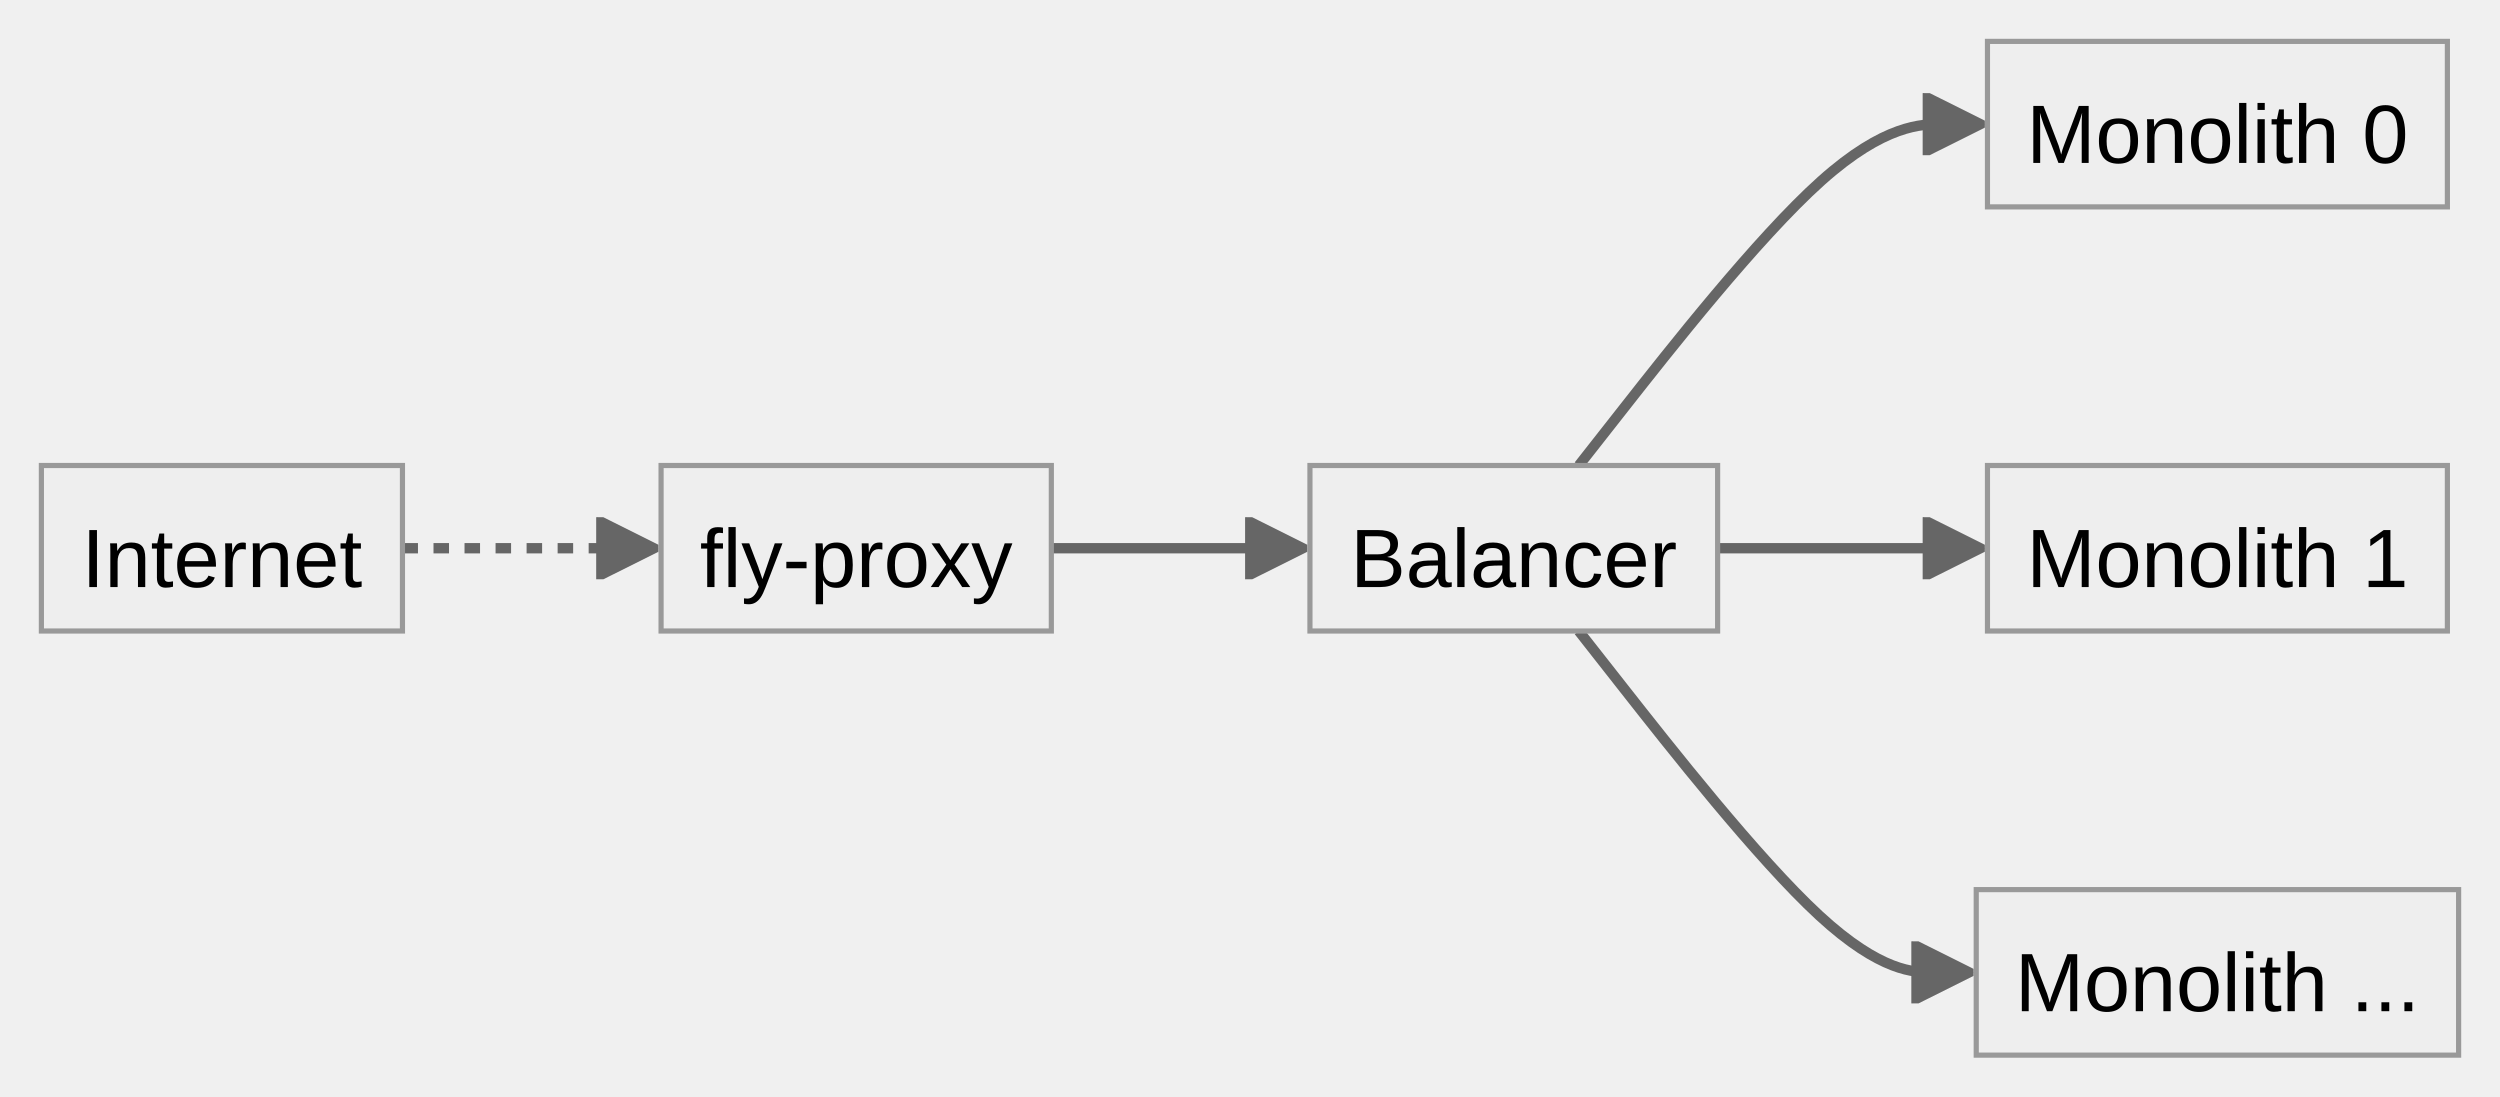
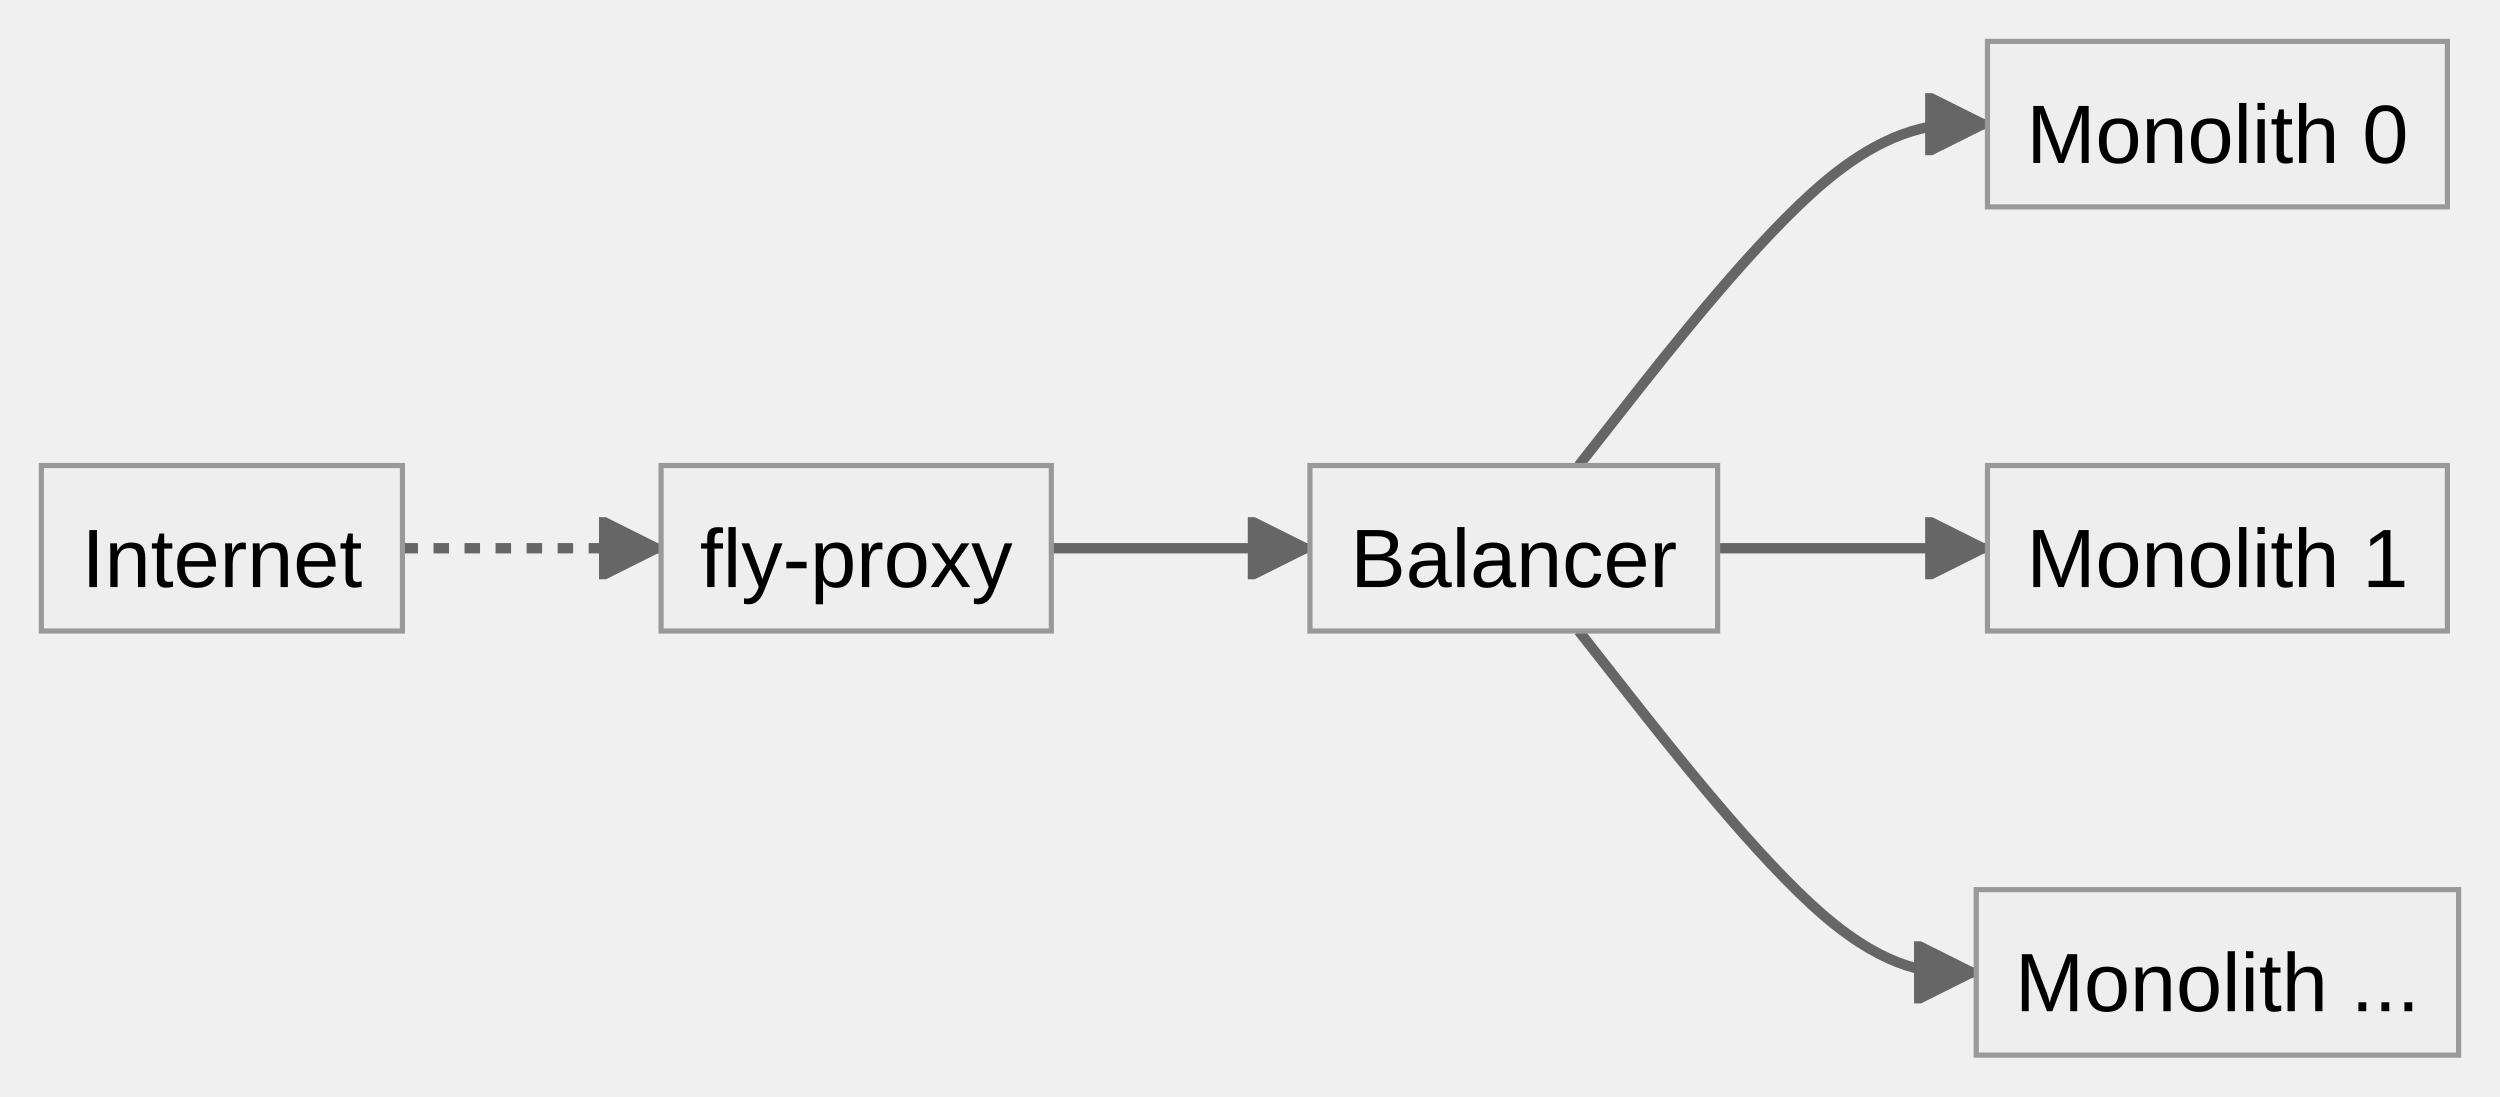
<svg xmlns="http://www.w3.org/2000/svg" aria-roledescription="flowchart-v2" role="graphics-document document" viewBox="-8 -8 483.352 212" style="max-width: 483.352px; background-color: white;" width="100%" id="my-svg">
  <style>#my-svg{font-family:"trebuchet ms",verdana,arial,sans-serif;font-size:16px;fill:#000000;}#my-svg .error-icon{fill:#552222;}#my-svg .error-text{fill:#552222;stroke:#552222;}#my-svg .edge-thickness-normal{stroke-width:2px;}#my-svg .edge-thickness-thick{stroke-width:3.5px;}#my-svg .edge-pattern-solid{stroke-dasharray:0;}#my-svg .edge-pattern-dashed{stroke-dasharray:3;}#my-svg .edge-pattern-dotted{stroke-dasharray:2;}#my-svg .marker{fill:#666;stroke:#666;}#my-svg .marker.cross{stroke:#666;}#my-svg svg{font-family:"trebuchet ms",verdana,arial,sans-serif;font-size:16px;}#my-svg .label{font-family:"trebuchet ms",verdana,arial,sans-serif;color:#000000;}#my-svg .cluster-label text{fill:#333;}#my-svg .cluster-label span,#my-svg p{color:#333;}#my-svg .label text,#my-svg span,#my-svg p{fill:#000000;color:#000000;}#my-svg .node rect,#my-svg .node circle,#my-svg .node ellipse,#my-svg .node polygon,#my-svg .node path{fill:#eee;stroke:#999;stroke-width:1px;}#my-svg .flowchart-label text{text-anchor:middle;}#my-svg .node .label{text-align:center;}#my-svg .node.clickable{cursor:pointer;}#my-svg .arrowheadPath{fill:#333333;}#my-svg .edgePath .path{stroke:#666;stroke-width:2.0px;}#my-svg .flowchart-link{stroke:#666;fill:none;}#my-svg .edgeLabel{background-color:white;text-align:center;}#my-svg .edgeLabel rect{opacity:0.5;background-color:white;fill:white;}#my-svg .labelBkg{background-color:rgba(255, 255, 255, 0.5);}#my-svg .cluster rect{fill:hsl(0, 0%, 98.922%);stroke:#707070;stroke-width:1px;}#my-svg .cluster text{fill:#333;}#my-svg .cluster span,#my-svg p{color:#333;}#my-svg div.mermaidTooltip{position:absolute;text-align:center;max-width:200px;padding:2px;font-family:"trebuchet ms",verdana,arial,sans-serif;font-size:12px;background:hsl(-160, 0%, 93.333%);border:1px solid #707070;border-radius:2px;pointer-events:none;z-index:100;}#my-svg .flowchartTitleText{text-anchor:middle;font-size:18px;fill:#000000;}#my-svg :root{--mermaid-font-family:"trebuchet ms",verdana,arial,sans-serif;}</style>
  <g>
-     <marker orient="auto" markerHeight="12" markerWidth="12" markerUnits="userSpaceOnUse" refY="5" refX="6" viewBox="0 0 10 10" class="marker flowchart" id="my-svg_flowchart-pointEnd">
+     <marker orient="auto" markerHeight="12" markerWidth="12" markerUnits="userSpaceOnUse" refY="5" refX="10" viewBox="0 0 10 10" class="marker flowchart" id="flowchart-pointEnd">
      <path style="stroke-width: 1; stroke-dasharray: 1, 0;" class="arrowMarkerPath" d="M 0 0 L 10 5 L 0 10 z" />
    </marker>
-     <marker orient="auto" markerHeight="12" markerWidth="12" markerUnits="userSpaceOnUse" refY="5" refX="4.5" viewBox="0 0 10 10" class="marker flowchart" id="my-svg_flowchart-pointStart">
+     <marker orient="auto" markerHeight="12" markerWidth="12" markerUnits="userSpaceOnUse" refY="5" refX="0" viewBox="0 0 10 10" class="marker flowchart" id="flowchart-pointStart">
      <path style="stroke-width: 1; stroke-dasharray: 1, 0;" class="arrowMarkerPath" d="M 0 5 L 10 10 L 10 0 z" />
    </marker>
-     <marker orient="auto" markerHeight="11" markerWidth="11" markerUnits="userSpaceOnUse" refY="5" refX="11" viewBox="0 0 10 10" class="marker flowchart" id="my-svg_flowchart-circleEnd">
+     <marker orient="auto" markerHeight="11" markerWidth="11" markerUnits="userSpaceOnUse" refY="5" refX="11" viewBox="0 0 10 10" class="marker flowchart" id="flowchart-circleEnd">
      <circle style="stroke-width: 1; stroke-dasharray: 1, 0;" class="arrowMarkerPath" r="5" cy="5" cx="5" />
    </marker>
-     <marker orient="auto" markerHeight="11" markerWidth="11" markerUnits="userSpaceOnUse" refY="5" refX="-1" viewBox="0 0 10 10" class="marker flowchart" id="my-svg_flowchart-circleStart">
+     <marker orient="auto" markerHeight="11" markerWidth="11" markerUnits="userSpaceOnUse" refY="5" refX="-1" viewBox="0 0 10 10" class="marker flowchart" id="flowchart-circleStart">
      <circle style="stroke-width: 1; stroke-dasharray: 1, 0;" class="arrowMarkerPath" r="5" cy="5" cx="5" />
    </marker>
-     <marker orient="auto" markerHeight="11" markerWidth="11" markerUnits="userSpaceOnUse" refY="5.2" refX="12" viewBox="0 0 11 11" class="marker cross flowchart" id="my-svg_flowchart-crossEnd">
+     <marker orient="auto" markerHeight="11" markerWidth="11" markerUnits="userSpaceOnUse" refY="5.2" refX="12" viewBox="0 0 11 11" class="marker cross flowchart" id="flowchart-crossEnd">
      <path style="stroke-width: 2; stroke-dasharray: 1, 0;" class="arrowMarkerPath" d="M 1,1 l 9,9 M 10,1 l -9,9" />
    </marker>
-     <marker orient="auto" markerHeight="11" markerWidth="11" markerUnits="userSpaceOnUse" refY="5.2" refX="-1" viewBox="0 0 11 11" class="marker cross flowchart" id="my-svg_flowchart-crossStart">
+     <marker orient="auto" markerHeight="11" markerWidth="11" markerUnits="userSpaceOnUse" refY="5.2" refX="-1" viewBox="0 0 11 11" class="marker cross flowchart" id="flowchart-crossStart">
      <path style="stroke-width: 2; stroke-dasharray: 1, 0;" class="arrowMarkerPath" d="M 1,1 l 9,9 M 10,1 l -9,9" />
    </marker>
    <g class="root">
      <g class="clusters" />
      <g class="edgePaths">
-         <path marker-end="url(#my-svg_flowchart-pointEnd)" style="fill:none;stroke-width:2px;stroke-dasharray:3;" class="edge-thickness-normal edge-pattern-dotted flowchart-link LS-Internet LE-fly-proxy" id="L-Internet-fly-proxy-0" d="M69.812,98L73.979,98C78.146,98,86.479,98,93.929,98C101.379,98,107.946,98,111.229,98L114.513,98" />
-         <path marker-end="url(#my-svg_flowchart-pointEnd)" style="fill:none;" class="edge-thickness-normal edge-pattern-solid flowchart-link LS-fly-proxy LE-Balancer" id="L-fly-proxy-Balancer-0" d="M195.266,98L199.432,98C203.599,98,211.932,98,219.382,98C226.832,98,233.399,98,236.682,98L239.966,98" />
-         <path marker-end="url(#my-svg_flowchart-pointEnd)" style="fill:none;" class="edge-thickness-normal edge-pattern-solid flowchart-link LS-Balancer LE-A" id="L-Balancer-A-0" d="M297.244,82L305.884,71C314.524,60,331.805,38,344.091,27C356.377,16,363.667,16,367.312,16L370.958,16" />
-         <path marker-end="url(#my-svg_flowchart-pointEnd)" style="fill:none;" class="edge-thickness-normal edge-pattern-solid flowchart-link LS-Balancer LE-B" id="L-Balancer-B-0" d="M324.086,98L328.253,98C332.419,98,340.753,98,348.565,98C356.377,98,363.667,98,367.312,98L370.958,98" />
-         <path marker-end="url(#my-svg_flowchart-pointEnd)" style="fill:none;" class="edge-thickness-normal edge-pattern-solid flowchart-link LS-Balancer LE-C" id="L-Balancer-C-0" d="M297.244,114L305.884,125C314.524,136,331.805,158,343.729,169C355.653,180,362.219,180,365.503,180L368.786,180" />
+         <path marker-end="url(#flowchart-pointEnd)" style="fill:none;stroke-width:2px;stroke-dasharray:3;" class="edge-thickness-normal edge-pattern-dotted flowchart-link LS-Internet LE-fly-proxy" id="L-Internet-fly-proxy-0" d="M69.812,98L73.979,98C78.146,98,86.479,98,94.812,98C103.146,98,111.479,98,115.646,98L119.812,98" />
+         <path marker-end="url(#flowchart-pointEnd)" style="fill:none;" class="edge-thickness-normal edge-pattern-solid flowchart-link LS-fly-proxy LE-Balancer" id="L-fly-proxy-Balancer-0" d="M195.266,98L199.432,98C203.599,98,211.932,98,220.266,98C228.599,98,236.932,98,241.099,98L245.266,98" />
+         <path marker-end="url(#flowchart-pointEnd)" style="fill:none;" class="edge-thickness-normal edge-pattern-solid flowchart-link LS-Balancer LE-A" id="L-Balancer-A-0" d="M297.244,82L305.884,71C314.524,60,331.805,38,344.974,27C358.143,16,367.201,16,371.729,16L376.258,16" />
+         <path marker-end="url(#flowchart-pointEnd)" style="fill:none;" class="edge-thickness-normal edge-pattern-solid flowchart-link LS-Balancer LE-B" id="L-Balancer-B-0" d="M324.086,98L328.253,98C332.419,98,340.753,98,349.448,98C358.143,98,367.201,98,371.729,98L376.258,98" />
+         <path marker-end="url(#flowchart-pointEnd)" style="fill:none;" class="edge-thickness-normal edge-pattern-solid flowchart-link LS-Balancer LE-C" id="L-Balancer-C-0" d="M297.244,114L305.884,125C314.524,136,331.805,158,344.612,169C357.419,180,365.753,180,369.919,180L374.086,180" />
      </g>
      <g class="edgeLabels">
        <g class="edgeLabel">
          <g transform="translate(0, 0)" class="label">
            <rect height="0" width="0" ry="0" rx="0" />
            <text style="">
              <tspan class="row" x="0" dy="1em" xml:space="preserve" />
            </text>
          </g>
        </g>
        <g class="edgeLabel">
          <g transform="translate(0, 0)" class="label">
            <rect height="0" width="0" ry="0" rx="0" />
            <text style="">
              <tspan class="row" x="0" dy="1em" xml:space="preserve" />
            </text>
          </g>
        </g>
        <g class="edgeLabel">
          <g transform="translate(0, 0)" class="label">
            <rect height="0" width="0" ry="0" rx="0" />
            <text style="">
              <tspan class="row" x="0" dy="1em" xml:space="preserve" />
            </text>
          </g>
        </g>
        <g class="edgeLabel">
          <g transform="translate(0, 0)" class="label">
            <rect height="0" width="0" ry="0" rx="0" />
            <text style="">
              <tspan class="row" x="0" dy="1em" xml:space="preserve" />
            </text>
          </g>
        </g>
        <g class="edgeLabel">
          <g transform="translate(0, 0)" class="label">
            <rect height="0" width="0" ry="0" rx="0" />
            <text style="">
              <tspan class="row" x="0" dy="1em" xml:space="preserve" />
            </text>
          </g>
        </g>
      </g>
      <g class="nodes">
        <g transform="translate(34.90625, 98)" id="flowchart-Internet-0" class="node default default flowchart-label">
          <rect height="32" width="69.812" y="-16" x="-34.906" ry="0" rx="0" style="" class="basic label-container" />
          <g transform="translate(0, -8.5)" style="" class="label">
            <rect />
            <text style="">
              <tspan class="row" x="0" dy="1em" xml:space="preserve">Internet</tspan>
            </text>
          </g>
        </g>
        <g transform="translate(157.5391, 98)" id="flowchart-fly-proxy-1" class="node default default flowchart-label">
          <rect height="32" width="75.453" y="-16" x="-37.727" ry="0" rx="0" style="" class="basic label-container" />
          <g transform="translate(0, -8.5)" style="" class="label">
            <rect />
            <text style="">
              <tspan class="row" x="0" dy="1em" xml:space="preserve">fly-proxy</tspan>
            </text>
          </g>
        </g>
        <g transform="translate(284.6758, 98)" id="flowchart-Balancer-3" class="node default default flowchart-label">
          <rect height="32" width="78.82" y="-16" x="-39.41" ry="0" rx="0" style="" class="basic label-container" />
          <g transform="translate(0, -8.5)" style="" class="label">
            <rect />
            <text style="">
              <tspan class="row" x="0" dy="1em" xml:space="preserve">Balancer</tspan>
            </text>
          </g>
        </g>
        <g transform="translate(420.7188, 16)" id="flowchart-A-4" class="node default default flowchart-label">
          <rect height="32" width="88.922" y="-16" x="-44.461" ry="0" rx="0" style="" class="basic label-container" />
          <g transform="translate(0, -8.5)" style="" class="label">
            <rect />
            <text style="">
              <tspan class="row" x="0" dy="1em" xml:space="preserve">Monolith 0</tspan>
            </text>
          </g>
        </g>
        <g transform="translate(420.7188, 98)" id="flowchart-B-5" class="node default default flowchart-label">
          <rect height="32" width="88.922" y="-16" x="-44.461" ry="0" rx="0" style="" class="basic label-container" />
          <g transform="translate(0, -8.5)" style="" class="label">
            <rect />
            <text style="">
              <tspan class="row" x="0" dy="1em" xml:space="preserve">Monolith 1</tspan>
            </text>
          </g>
        </g>
        <g transform="translate(420.7188, 180)" id="flowchart-C-6" class="node default default flowchart-label">
          <rect height="32" width="93.266" y="-16" x="-46.633" ry="0" rx="0" style="" class="basic label-container" />
          <g transform="translate(0, -8.5)" style="" class="label">
            <rect />
            <text style="">
              <tspan class="row" x="0" dy="1em" xml:space="preserve">Monolith ...</tspan>
            </text>
          </g>
        </g>
      </g>
    </g>
  </g>
</svg>
